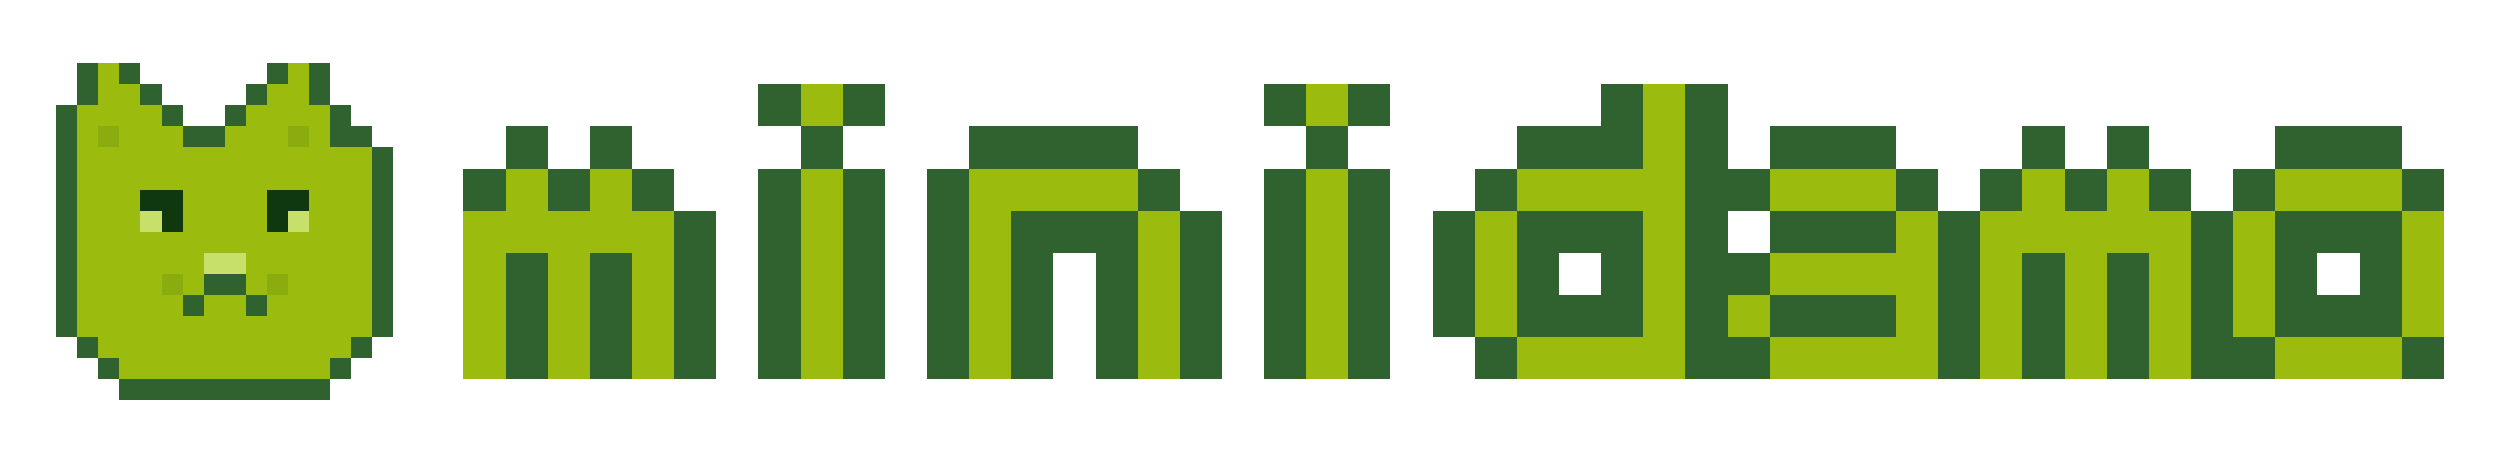
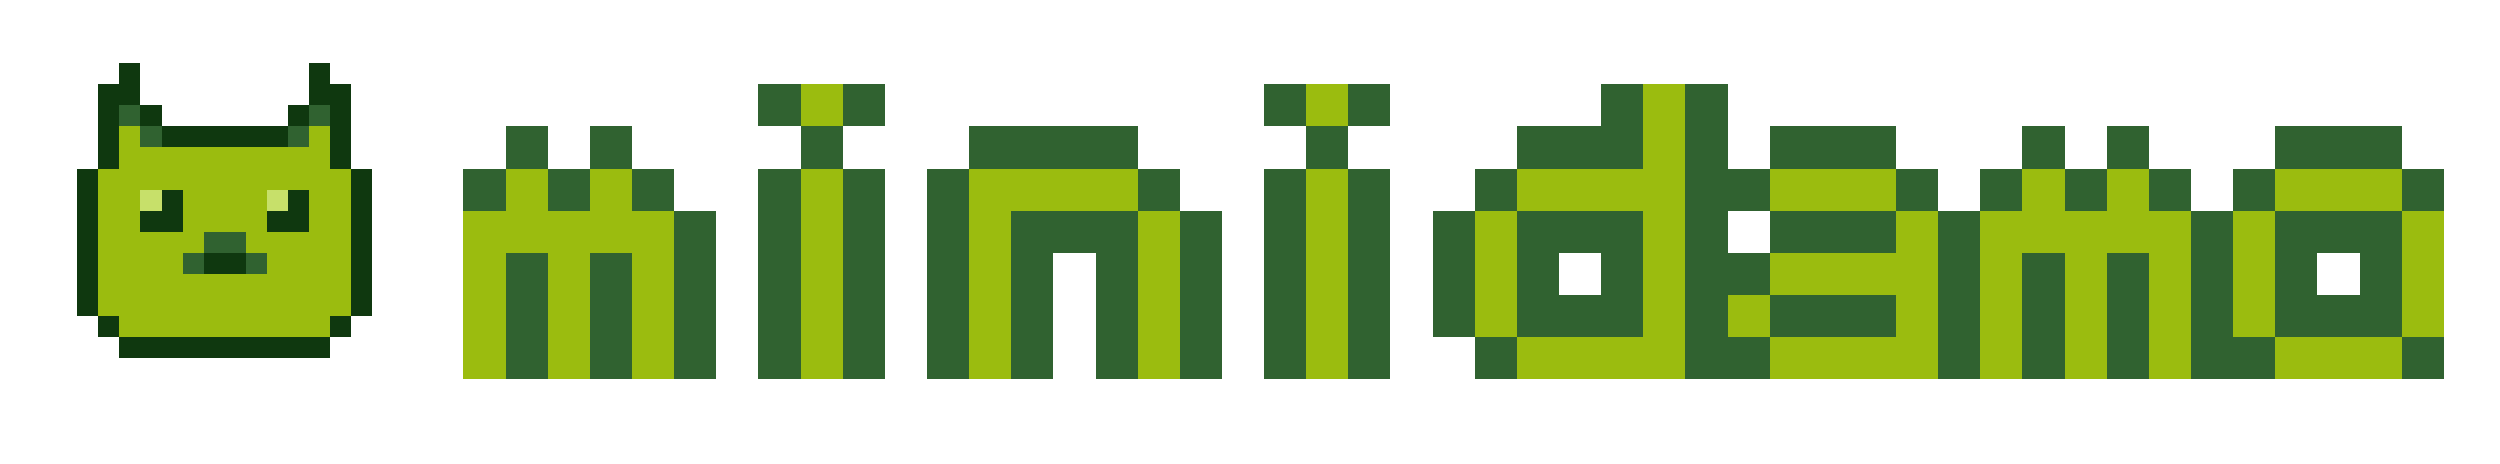
<svg xmlns="http://www.w3.org/2000/svg" viewBox="0 0 356 66" shape-rendering="crispEdges">
  <rect width="356" height="66" fill="none" />
-   <rect x="11" y="9" width="3" height="3" fill="#306230" />
-   <rect x="14" y="9" width="3" height="3" fill="#9bbc0f" />
-   <rect x="17" y="9" width="3" height="3" fill="#306230" />
-   <rect x="38" y="9" width="3" height="3" fill="#306230" />
-   <rect x="41" y="9" width="3" height="3" fill="#9bbc0f" />
-   <rect x="44" y="9" width="3" height="3" fill="#306230" />
-   <rect x="11" y="12" width="3" height="3" fill="#306230" />
-   <rect x="14" y="12" width="6" height="3" fill="#9bbc0f" />
-   <rect x="20" y="12" width="3" height="3" fill="#306230" />
-   <rect x="35" y="12" width="3" height="3" fill="#306230" />
-   <rect x="38" y="12" width="6" height="3" fill="#9bbc0f" />
-   <rect x="44" y="12" width="3" height="3" fill="#306230" />
-   <rect x="8" y="15" width="3" height="3" fill="#306230" />
-   <rect x="11" y="15" width="12" height="3" fill="#9bbc0f" />
-   <rect x="23" y="15" width="3" height="3" fill="#306230" />
-   <rect x="32" y="15" width="3" height="3" fill="#306230" />
-   <rect x="35" y="15" width="12" height="3" fill="#9bbc0f" />
-   <rect x="47" y="15" width="3" height="3" fill="#306230" />
-   <rect x="8" y="18" width="3" height="3" fill="#306230" />
-   <rect x="11" y="18" width="3" height="3" fill="#9bbc0f" />
-   <rect x="14" y="18" width="3" height="3" fill="#8bac0f" />
-   <rect x="17" y="18" width="9" height="3" fill="#9bbc0f" />
-   <rect x="26" y="18" width="6" height="3" fill="#306230" />
-   <rect x="32" y="18" width="9" height="3" fill="#9bbc0f" />
-   <rect x="41" y="18" width="3" height="3" fill="#8bac0f" />
+   <rect x="17" y="9" width="3" height="3" fill="#0f380f" />
+   <rect x="44" y="9" width="3" height="3" fill="#0f380f" />
+   <rect x="14" y="12" width="6" height="3" fill="#0f380f" />
+   <rect x="44" y="12" width="6" height="3" fill="#0f380f" />
+   <rect x="14" y="15" width="3" height="3" fill="#0f380f" />
+   <rect x="17" y="15" width="3" height="3" fill="#306230" />
+   <rect x="20" y="15" width="3" height="3" fill="#0f380f" />
+   <rect x="41" y="15" width="3" height="3" fill="#0f380f" />
+   <rect x="44" y="15" width="3" height="3" fill="#306230" />
+   <rect x="47" y="15" width="3" height="3" fill="#0f380f" />
+   <rect x="14" y="18" width="3" height="3" fill="#0f380f" />
+   <rect x="17" y="18" width="3" height="3" fill="#9bbc0f" />
+   <rect x="20" y="18" width="3" height="3" fill="#306230" />
+   <rect x="23" y="18" width="18" height="3" fill="#0f380f" />
+   <rect x="41" y="18" width="3" height="3" fill="#306230" />
  <rect x="44" y="18" width="3" height="3" fill="#9bbc0f" />
-   <rect x="47" y="18" width="6" height="3" fill="#306230" />
-   <rect x="8" y="21" width="3" height="3" fill="#306230" />
-   <rect x="11" y="21" width="42" height="3" fill="#9bbc0f" />
-   <rect x="53" y="21" width="3" height="3" fill="#306230" />
-   <rect x="8" y="24" width="3" height="3" fill="#306230" />
-   <rect x="11" y="24" width="42" height="3" fill="#9bbc0f" />
-   <rect x="53" y="24" width="3" height="3" fill="#306230" />
-   <rect x="8" y="27" width="3" height="3" fill="#306230" />
-   <rect x="11" y="27" width="9" height="3" fill="#9bbc0f" />
-   <rect x="20" y="27" width="6" height="3" fill="#0f380f" />
+   <rect x="47" y="18" width="3" height="3" fill="#0f380f" />
+   <rect x="14" y="21" width="3" height="3" fill="#0f380f" />
+   <rect x="17" y="21" width="30" height="3" fill="#9bbc0f" />
+   <rect x="47" y="21" width="3" height="3" fill="#0f380f" />
+   <rect x="11" y="24" width="3" height="3" fill="#0f380f" />
+   <rect x="14" y="24" width="36" height="3" fill="#9bbc0f" />
+   <rect x="50" y="24" width="3" height="3" fill="#0f380f" />
+   <rect x="11" y="27" width="3" height="3" fill="#0f380f" />
+   <rect x="14" y="27" width="6" height="3" fill="#9bbc0f" />
+   <rect x="20" y="27" width="3" height="3" fill="#c7e06a" />
+   <rect x="23" y="27" width="3" height="3" fill="#0f380f" />
  <rect x="26" y="27" width="12" height="3" fill="#9bbc0f" />
-   <rect x="38" y="27" width="6" height="3" fill="#0f380f" />
-   <rect x="44" y="27" width="9" height="3" fill="#9bbc0f" />
-   <rect x="53" y="27" width="3" height="3" fill="#306230" />
-   <rect x="8" y="30" width="3" height="3" fill="#306230" />
-   <rect x="11" y="30" width="9" height="3" fill="#9bbc0f" />
-   <rect x="20" y="30" width="3" height="3" fill="#c7e06a" />
-   <rect x="23" y="30" width="3" height="3" fill="#0f380f" />
+   <rect x="38" y="27" width="3" height="3" fill="#c7e06a" />
+   <rect x="41" y="27" width="3" height="3" fill="#0f380f" />
+   <rect x="44" y="27" width="6" height="3" fill="#9bbc0f" />
+   <rect x="50" y="27" width="3" height="3" fill="#0f380f" />
+   <rect x="11" y="30" width="3" height="3" fill="#0f380f" />
+   <rect x="14" y="30" width="6" height="3" fill="#9bbc0f" />
+   <rect x="20" y="30" width="6" height="3" fill="#0f380f" />
  <rect x="26" y="30" width="12" height="3" fill="#9bbc0f" />
-   <rect x="38" y="30" width="3" height="3" fill="#0f380f" />
-   <rect x="41" y="30" width="3" height="3" fill="#c7e06a" />
-   <rect x="44" y="30" width="9" height="3" fill="#9bbc0f" />
-   <rect x="53" y="30" width="3" height="3" fill="#306230" />
-   <rect x="8" y="33" width="3" height="3" fill="#306230" />
-   <rect x="11" y="33" width="42" height="3" fill="#9bbc0f" />
-   <rect x="53" y="33" width="3" height="3" fill="#306230" />
-   <rect x="8" y="36" width="3" height="3" fill="#306230" />
-   <rect x="11" y="36" width="18" height="3" fill="#9bbc0f" />
-   <rect x="29" y="36" width="6" height="3" fill="#c7e06a" />
-   <rect x="35" y="36" width="18" height="3" fill="#9bbc0f" />
-   <rect x="53" y="36" width="3" height="3" fill="#306230" />
-   <rect x="8" y="39" width="3" height="3" fill="#306230" />
-   <rect x="11" y="39" width="12" height="3" fill="#9bbc0f" />
-   <rect x="23" y="39" width="3" height="3" fill="#8bac0f" />
-   <rect x="26" y="39" width="3" height="3" fill="#9bbc0f" />
-   <rect x="29" y="39" width="6" height="3" fill="#306230" />
-   <rect x="35" y="39" width="3" height="3" fill="#9bbc0f" />
-   <rect x="38" y="39" width="3" height="3" fill="#8bac0f" />
-   <rect x="41" y="39" width="12" height="3" fill="#9bbc0f" />
-   <rect x="53" y="39" width="3" height="3" fill="#306230" />
-   <rect x="8" y="42" width="3" height="3" fill="#306230" />
-   <rect x="11" y="42" width="15" height="3" fill="#9bbc0f" />
-   <rect x="26" y="42" width="3" height="3" fill="#306230" />
-   <rect x="29" y="42" width="6" height="3" fill="#9bbc0f" />
-   <rect x="35" y="42" width="3" height="3" fill="#306230" />
-   <rect x="38" y="42" width="15" height="3" fill="#9bbc0f" />
-   <rect x="53" y="42" width="3" height="3" fill="#306230" />
-   <rect x="8" y="45" width="3" height="3" fill="#306230" />
-   <rect x="11" y="45" width="42" height="3" fill="#9bbc0f" />
-   <rect x="53" y="45" width="3" height="3" fill="#306230" />
-   <rect x="11" y="48" width="3" height="3" fill="#306230" />
-   <rect x="14" y="48" width="36" height="3" fill="#9bbc0f" />
-   <rect x="50" y="48" width="3" height="3" fill="#306230" />
-   <rect x="14" y="51" width="3" height="3" fill="#306230" />
-   <rect x="17" y="51" width="30" height="3" fill="#9bbc0f" />
-   <rect x="47" y="51" width="3" height="3" fill="#306230" />
-   <rect x="17" y="54" width="30" height="3" fill="#306230" />
+   <rect x="38" y="30" width="6" height="3" fill="#0f380f" />
+   <rect x="44" y="30" width="6" height="3" fill="#9bbc0f" />
+   <rect x="50" y="30" width="3" height="3" fill="#0f380f" />
+   <rect x="11" y="33" width="3" height="3" fill="#0f380f" />
+   <rect x="14" y="33" width="15" height="3" fill="#9bbc0f" />
+   <rect x="29" y="33" width="6" height="3" fill="#306230" />
+   <rect x="35" y="33" width="15" height="3" fill="#9bbc0f" />
+   <rect x="50" y="33" width="3" height="3" fill="#0f380f" />
+   <rect x="11" y="36" width="3" height="3" fill="#0f380f" />
+   <rect x="14" y="36" width="12" height="3" fill="#9bbc0f" />
+   <rect x="26" y="36" width="3" height="3" fill="#306230" />
+   <rect x="29" y="36" width="6" height="3" fill="#0f380f" />
+   <rect x="35" y="36" width="3" height="3" fill="#306230" />
+   <rect x="38" y="36" width="12" height="3" fill="#9bbc0f" />
+   <rect x="50" y="36" width="3" height="3" fill="#0f380f" />
+   <rect x="11" y="39" width="3" height="3" fill="#0f380f" />
+   <rect x="14" y="39" width="36" height="3" fill="#9bbc0f" />
+   <rect x="50" y="39" width="3" height="3" fill="#0f380f" />
+   <rect x="11" y="42" width="3" height="3" fill="#0f380f" />
+   <rect x="14" y="42" width="36" height="3" fill="#9bbc0f" />
+   <rect x="50" y="42" width="3" height="3" fill="#0f380f" />
+   <rect x="14" y="45" width="3" height="3" fill="#0f380f" />
+   <rect x="17" y="45" width="30" height="3" fill="#9bbc0f" />
+   <rect x="47" y="45" width="3" height="3" fill="#0f380f" />
+   <rect x="17" y="48" width="30" height="3" fill="#0f380f" />
  <rect x="108" y="12" width="6" height="6" fill="#306230" />
  <rect x="114" y="12" width="6" height="6" fill="#9bbc0f" />
  <rect x="120" y="12" width="6" height="6" fill="#306230" />
  <rect x="180" y="12" width="6" height="6" fill="#306230" />
  <rect x="186" y="12" width="6" height="6" fill="#9bbc0f" />
  <rect x="192" y="12" width="6" height="6" fill="#306230" />
  <rect x="228" y="12" width="6" height="6" fill="#306230" />
  <rect x="234" y="12" width="6" height="6" fill="#9bbc0f" />
  <rect x="240" y="12" width="6" height="6" fill="#306230" />
  <rect x="72" y="18" width="6" height="6" fill="#306230" />
  <rect x="84" y="18" width="6" height="6" fill="#306230" />
  <rect x="114" y="18" width="6" height="6" fill="#306230" />
  <rect x="138" y="18" width="24" height="6" fill="#306230" />
  <rect x="186" y="18" width="6" height="6" fill="#306230" />
  <rect x="216" y="18" width="18" height="6" fill="#306230" />
  <rect x="234" y="18" width="6" height="6" fill="#9bbc0f" />
  <rect x="240" y="18" width="6" height="6" fill="#306230" />
  <rect x="252" y="18" width="18" height="6" fill="#306230" />
  <rect x="288" y="18" width="6" height="6" fill="#306230" />
  <rect x="300" y="18" width="6" height="6" fill="#306230" />
  <rect x="324" y="18" width="18" height="6" fill="#306230" />
  <rect x="66" y="24" width="6" height="6" fill="#306230" />
  <rect x="72" y="24" width="6" height="6" fill="#9bbc0f" />
  <rect x="78" y="24" width="6" height="6" fill="#306230" />
  <rect x="84" y="24" width="6" height="6" fill="#9bbc0f" />
  <rect x="90" y="24" width="6" height="6" fill="#306230" />
  <rect x="108" y="24" width="6" height="6" fill="#306230" />
  <rect x="114" y="24" width="6" height="6" fill="#9bbc0f" />
  <rect x="120" y="24" width="6" height="6" fill="#306230" />
  <rect x="132" y="24" width="6" height="6" fill="#306230" />
  <rect x="138" y="24" width="24" height="6" fill="#9bbc0f" />
  <rect x="162" y="24" width="6" height="6" fill="#306230" />
  <rect x="180" y="24" width="6" height="6" fill="#306230" />
  <rect x="186" y="24" width="6" height="6" fill="#9bbc0f" />
  <rect x="192" y="24" width="6" height="6" fill="#306230" />
  <rect x="210" y="24" width="6" height="6" fill="#306230" />
  <rect x="216" y="24" width="24" height="6" fill="#9bbc0f" />
  <rect x="240" y="24" width="12" height="6" fill="#306230" />
  <rect x="252" y="24" width="18" height="6" fill="#9bbc0f" />
  <rect x="270" y="24" width="6" height="6" fill="#306230" />
  <rect x="282" y="24" width="6" height="6" fill="#306230" />
  <rect x="288" y="24" width="6" height="6" fill="#9bbc0f" />
  <rect x="294" y="24" width="6" height="6" fill="#306230" />
  <rect x="300" y="24" width="6" height="6" fill="#9bbc0f" />
  <rect x="306" y="24" width="6" height="6" fill="#306230" />
  <rect x="318" y="24" width="6" height="6" fill="#306230" />
  <rect x="324" y="24" width="18" height="6" fill="#9bbc0f" />
  <rect x="342" y="24" width="6" height="6" fill="#306230" />
  <rect x="66" y="30" width="30" height="6" fill="#9bbc0f" />
  <rect x="96" y="30" width="6" height="6" fill="#306230" />
  <rect x="108" y="30" width="6" height="6" fill="#306230" />
  <rect x="114" y="30" width="6" height="6" fill="#9bbc0f" />
  <rect x="120" y="30" width="6" height="6" fill="#306230" />
  <rect x="132" y="30" width="6" height="6" fill="#306230" />
  <rect x="138" y="30" width="6" height="6" fill="#9bbc0f" />
  <rect x="144" y="30" width="18" height="6" fill="#306230" />
  <rect x="162" y="30" width="6" height="6" fill="#9bbc0f" />
  <rect x="168" y="30" width="6" height="6" fill="#306230" />
  <rect x="180" y="30" width="6" height="6" fill="#306230" />
  <rect x="186" y="30" width="6" height="6" fill="#9bbc0f" />
  <rect x="192" y="30" width="6" height="6" fill="#306230" />
  <rect x="204" y="30" width="6" height="6" fill="#306230" />
  <rect x="210" y="30" width="6" height="6" fill="#9bbc0f" />
  <rect x="216" y="30" width="18" height="6" fill="#306230" />
  <rect x="234" y="30" width="6" height="6" fill="#9bbc0f" />
  <rect x="240" y="30" width="6" height="6" fill="#306230" />
  <rect x="252" y="30" width="18" height="6" fill="#306230" />
  <rect x="270" y="30" width="6" height="6" fill="#9bbc0f" />
  <rect x="276" y="30" width="6" height="6" fill="#306230" />
  <rect x="282" y="30" width="30" height="6" fill="#9bbc0f" />
  <rect x="312" y="30" width="6" height="6" fill="#306230" />
  <rect x="318" y="30" width="6" height="6" fill="#9bbc0f" />
  <rect x="324" y="30" width="18" height="6" fill="#306230" />
  <rect x="342" y="30" width="6" height="6" fill="#9bbc0f" />
  <rect x="66" y="36" width="6" height="6" fill="#9bbc0f" />
  <rect x="72" y="36" width="6" height="6" fill="#306230" />
  <rect x="78" y="36" width="6" height="6" fill="#9bbc0f" />
  <rect x="84" y="36" width="6" height="6" fill="#306230" />
  <rect x="90" y="36" width="6" height="6" fill="#9bbc0f" />
  <rect x="96" y="36" width="6" height="6" fill="#306230" />
  <rect x="108" y="36" width="6" height="6" fill="#306230" />
  <rect x="114" y="36" width="6" height="6" fill="#9bbc0f" />
  <rect x="120" y="36" width="6" height="6" fill="#306230" />
  <rect x="132" y="36" width="6" height="6" fill="#306230" />
  <rect x="138" y="36" width="6" height="6" fill="#9bbc0f" />
  <rect x="144" y="36" width="6" height="6" fill="#306230" />
  <rect x="156" y="36" width="6" height="6" fill="#306230" />
  <rect x="162" y="36" width="6" height="6" fill="#9bbc0f" />
  <rect x="168" y="36" width="6" height="6" fill="#306230" />
  <rect x="180" y="36" width="6" height="6" fill="#306230" />
  <rect x="186" y="36" width="6" height="6" fill="#9bbc0f" />
  <rect x="192" y="36" width="6" height="6" fill="#306230" />
  <rect x="204" y="36" width="6" height="6" fill="#306230" />
  <rect x="210" y="36" width="6" height="6" fill="#9bbc0f" />
  <rect x="216" y="36" width="6" height="6" fill="#306230" />
  <rect x="228" y="36" width="6" height="6" fill="#306230" />
  <rect x="234" y="36" width="6" height="6" fill="#9bbc0f" />
  <rect x="240" y="36" width="12" height="6" fill="#306230" />
  <rect x="252" y="36" width="24" height="6" fill="#9bbc0f" />
  <rect x="276" y="36" width="6" height="6" fill="#306230" />
  <rect x="282" y="36" width="6" height="6" fill="#9bbc0f" />
  <rect x="288" y="36" width="6" height="6" fill="#306230" />
  <rect x="294" y="36" width="6" height="6" fill="#9bbc0f" />
  <rect x="300" y="36" width="6" height="6" fill="#306230" />
  <rect x="306" y="36" width="6" height="6" fill="#9bbc0f" />
  <rect x="312" y="36" width="6" height="6" fill="#306230" />
  <rect x="318" y="36" width="6" height="6" fill="#9bbc0f" />
  <rect x="324" y="36" width="6" height="6" fill="#306230" />
  <rect x="336" y="36" width="6" height="6" fill="#306230" />
  <rect x="342" y="36" width="6" height="6" fill="#9bbc0f" />
  <rect x="66" y="42" width="6" height="6" fill="#9bbc0f" />
  <rect x="72" y="42" width="6" height="6" fill="#306230" />
  <rect x="78" y="42" width="6" height="6" fill="#9bbc0f" />
  <rect x="84" y="42" width="6" height="6" fill="#306230" />
  <rect x="90" y="42" width="6" height="6" fill="#9bbc0f" />
  <rect x="96" y="42" width="6" height="6" fill="#306230" />
  <rect x="108" y="42" width="6" height="6" fill="#306230" />
  <rect x="114" y="42" width="6" height="6" fill="#9bbc0f" />
  <rect x="120" y="42" width="6" height="6" fill="#306230" />
  <rect x="132" y="42" width="6" height="6" fill="#306230" />
  <rect x="138" y="42" width="6" height="6" fill="#9bbc0f" />
  <rect x="144" y="42" width="6" height="6" fill="#306230" />
  <rect x="156" y="42" width="6" height="6" fill="#306230" />
  <rect x="162" y="42" width="6" height="6" fill="#9bbc0f" />
  <rect x="168" y="42" width="6" height="6" fill="#306230" />
  <rect x="180" y="42" width="6" height="6" fill="#306230" />
  <rect x="186" y="42" width="6" height="6" fill="#9bbc0f" />
  <rect x="192" y="42" width="6" height="6" fill="#306230" />
  <rect x="204" y="42" width="6" height="6" fill="#306230" />
  <rect x="210" y="42" width="6" height="6" fill="#9bbc0f" />
  <rect x="216" y="42" width="18" height="6" fill="#306230" />
  <rect x="234" y="42" width="6" height="6" fill="#9bbc0f" />
  <rect x="240" y="42" width="6" height="6" fill="#306230" />
  <rect x="246" y="42" width="6" height="6" fill="#9bbc0f" />
  <rect x="252" y="42" width="18" height="6" fill="#306230" />
  <rect x="270" y="42" width="6" height="6" fill="#9bbc0f" />
  <rect x="276" y="42" width="6" height="6" fill="#306230" />
  <rect x="282" y="42" width="6" height="6" fill="#9bbc0f" />
  <rect x="288" y="42" width="6" height="6" fill="#306230" />
  <rect x="294" y="42" width="6" height="6" fill="#9bbc0f" />
  <rect x="300" y="42" width="6" height="6" fill="#306230" />
  <rect x="306" y="42" width="6" height="6" fill="#9bbc0f" />
  <rect x="312" y="42" width="6" height="6" fill="#306230" />
  <rect x="318" y="42" width="6" height="6" fill="#9bbc0f" />
  <rect x="324" y="42" width="18" height="6" fill="#306230" />
  <rect x="342" y="42" width="6" height="6" fill="#9bbc0f" />
  <rect x="66" y="48" width="6" height="6" fill="#9bbc0f" />
  <rect x="72" y="48" width="6" height="6" fill="#306230" />
  <rect x="78" y="48" width="6" height="6" fill="#9bbc0f" />
  <rect x="84" y="48" width="6" height="6" fill="#306230" />
  <rect x="90" y="48" width="6" height="6" fill="#9bbc0f" />
  <rect x="96" y="48" width="6" height="6" fill="#306230" />
  <rect x="108" y="48" width="6" height="6" fill="#306230" />
  <rect x="114" y="48" width="6" height="6" fill="#9bbc0f" />
  <rect x="120" y="48" width="6" height="6" fill="#306230" />
  <rect x="132" y="48" width="6" height="6" fill="#306230" />
  <rect x="138" y="48" width="6" height="6" fill="#9bbc0f" />
  <rect x="144" y="48" width="6" height="6" fill="#306230" />
  <rect x="156" y="48" width="6" height="6" fill="#306230" />
  <rect x="162" y="48" width="6" height="6" fill="#9bbc0f" />
  <rect x="168" y="48" width="6" height="6" fill="#306230" />
  <rect x="180" y="48" width="6" height="6" fill="#306230" />
  <rect x="186" y="48" width="6" height="6" fill="#9bbc0f" />
  <rect x="192" y="48" width="6" height="6" fill="#306230" />
  <rect x="210" y="48" width="6" height="6" fill="#306230" />
  <rect x="216" y="48" width="24" height="6" fill="#9bbc0f" />
  <rect x="240" y="48" width="12" height="6" fill="#306230" />
  <rect x="252" y="48" width="24" height="6" fill="#9bbc0f" />
  <rect x="276" y="48" width="6" height="6" fill="#306230" />
  <rect x="282" y="48" width="6" height="6" fill="#9bbc0f" />
  <rect x="288" y="48" width="6" height="6" fill="#306230" />
  <rect x="294" y="48" width="6" height="6" fill="#9bbc0f" />
  <rect x="300" y="48" width="6" height="6" fill="#306230" />
  <rect x="306" y="48" width="6" height="6" fill="#9bbc0f" />
  <rect x="312" y="48" width="12" height="6" fill="#306230" />
  <rect x="324" y="48" width="18" height="6" fill="#9bbc0f" />
  <rect x="342" y="48" width="6" height="6" fill="#306230" />
</svg>
